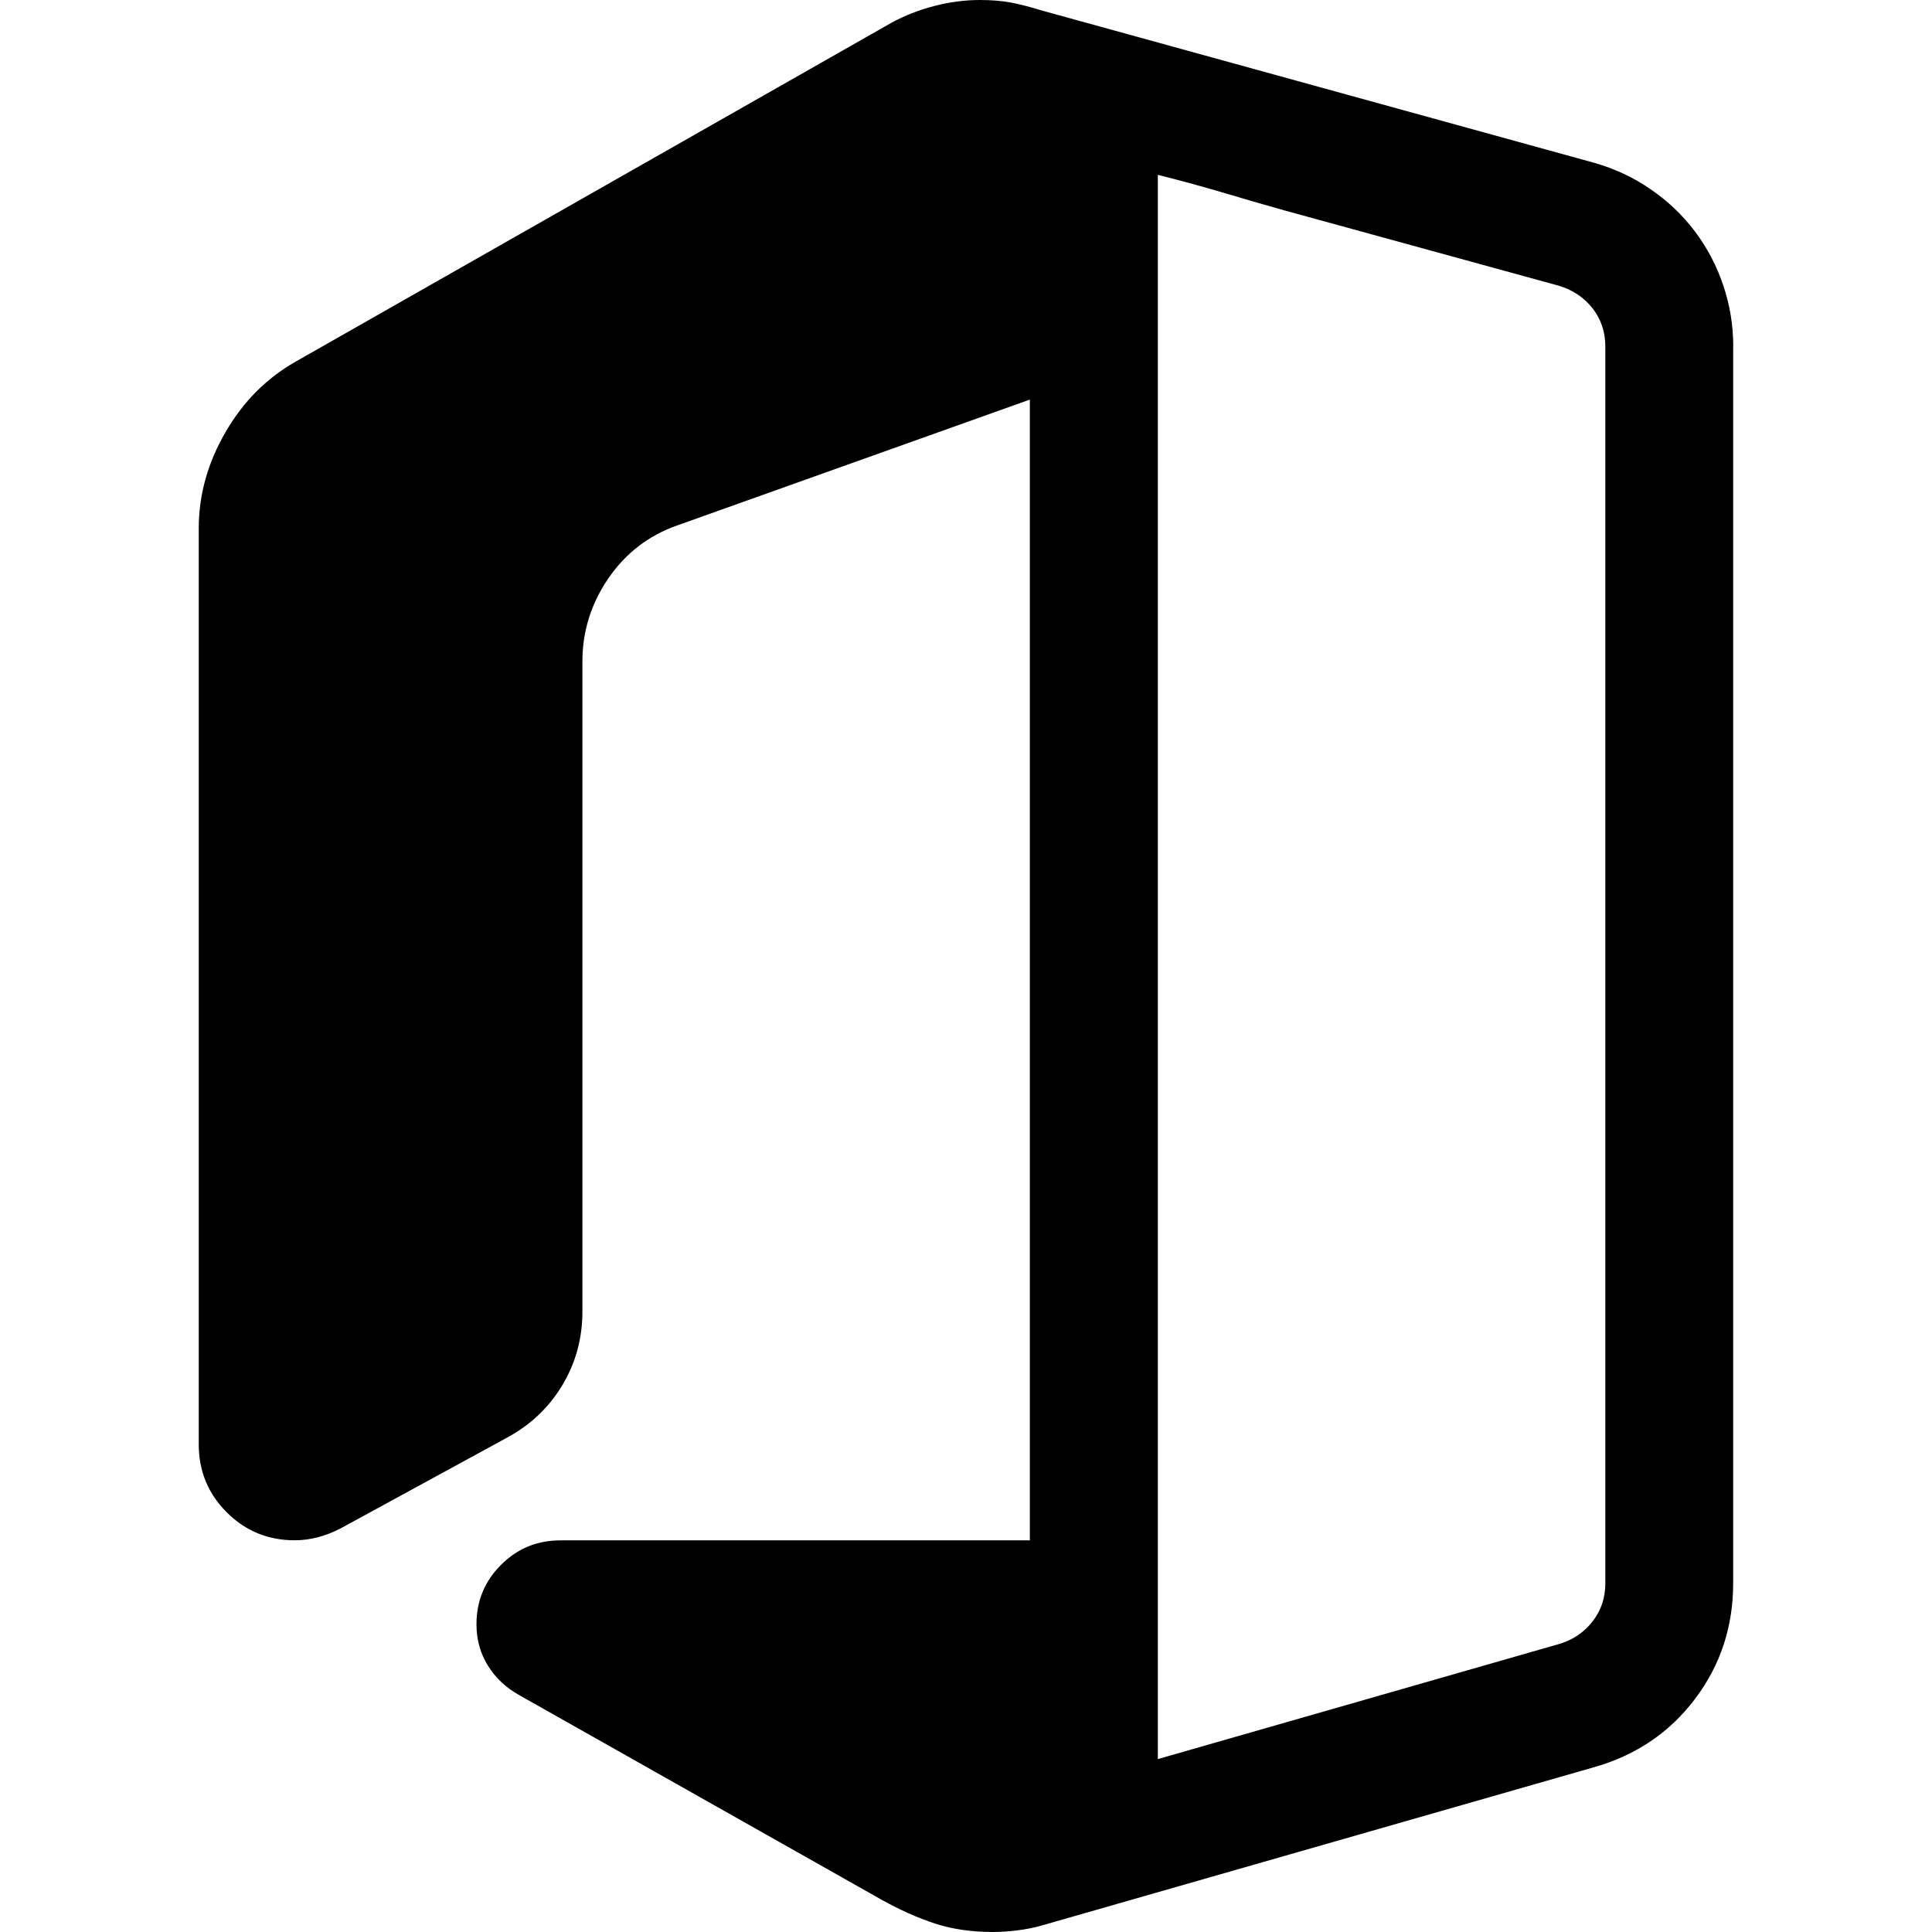
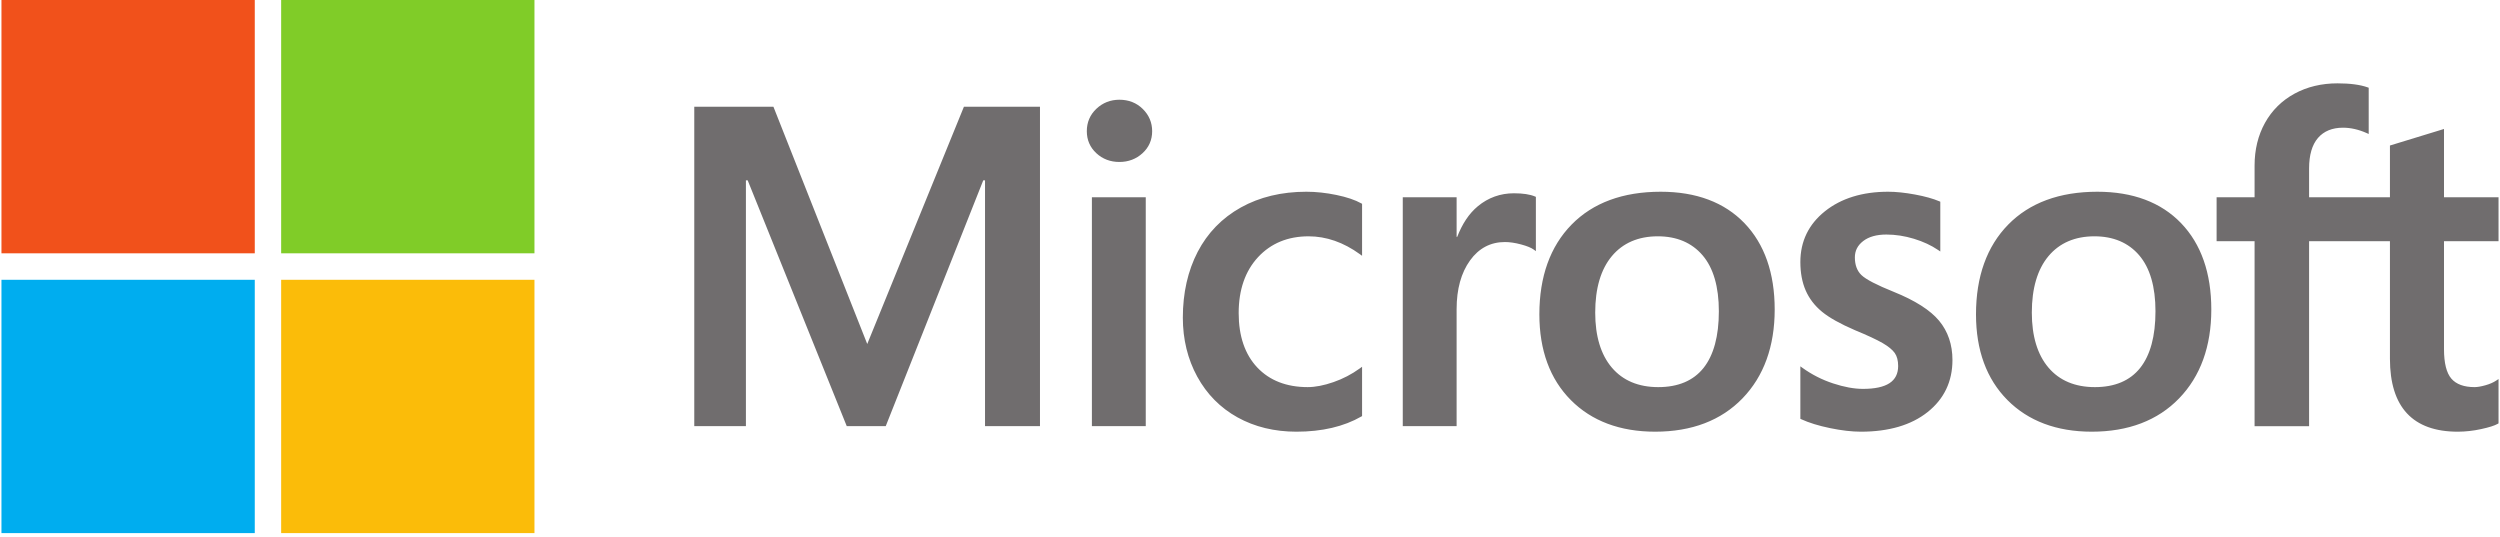
- <svg xmlns="http://www.w3.org/2000/svg" role="img" viewBox="0 0 24 24">
-   <path d="M21.53 4.306v15.363q0 .807-.472 1.433-.472.627-1.253.85l-6.888 1.974q-.136.037-.29.055-.156.019-.293.019-.396 0-.72-.105-.321-.106-.656-.292l-4.505-2.544q-.248-.137-.391-.366-.143-.23-.143-.515 0-.434.304-.738.304-.305.739-.305h5.831V4.964l-4.38 1.563q-.533.187-.856.658-.322.472-.322 1.03v8.078q0 .496-.248.912-.25.416-.683.651l-2.072 1.13q-.286.148-.571.148-.497 0-.844-.347-.348-.347-.348-.844V6.563q0-.62.33-1.19.328-.571.874-.881L11.07.285q.248-.136.534-.21.285-.075.57-.075.211 0 .38.031.166.031.364.093l6.888 1.899q.384.11.7.329.317.217.547.52.23.305.353.67.125.367.125.764zm-1.588 15.363V4.306q0-.273-.16-.478-.163-.204-.423-.28l-3.388-.93q-.397-.111-.794-.23-.397-.117-.794-.216v19.68l4.976-1.427q.26-.074.422-.28.161-.204.161-.477z" />
+ <svg xmlns="http://www.w3.org/2000/svg" width="4.66em" height="1em" viewBox="0 0 512 110">
+   <path fill="#706d6e" d="M512 49.449v-9.005h-11.182V26.446l-.376.115l-10.503 3.214l-.206.063v10.606h-16.577v-5.908c0-2.751.615-4.857 1.828-6.26c1.204-1.388 2.926-2.093 5.122-2.093c1.58 0 3.214.372 4.86 1.105l.412.184V17.99l-.194-.07c-1.535-.553-3.623-.83-6.21-.83c-3.262 0-6.225.709-8.81 2.116s-4.62 3.419-6.045 5.976c-1.42 2.554-2.14 5.503-2.14 8.767v6.496h-7.786v9.005h7.786v37.933h11.177V49.449h16.577v24.106c0 9.928 4.682 14.96 13.918 14.96a22.8 22.8 0 0 0 4.746-.528c1.66-.357 2.79-.714 3.456-1.095l.147-.087v-9.088l-.454.301c-.607.405-1.362.735-2.248.98c-.89.25-1.633.376-2.208.376c-2.164 0-3.764-.583-4.758-1.734c-1.004-1.16-1.514-3.191-1.514-6.031v-22.16zm-82.768 29.926c-4.057 0-7.255-1.346-9.51-3.995c-2.267-2.664-3.417-6.46-3.417-11.285c0-4.977 1.15-8.872 3.419-11.583c2.255-2.692 5.423-4.059 9.417-4.059c3.875 0 6.96 1.305 9.17 3.882c2.221 2.589 3.348 6.453 3.348 11.488c0 5.097-1.06 9.013-3.15 11.632c-2.075 2.6-5.196 3.92-9.277 3.92m.498-40.062c-7.74 0-13.888 2.268-18.27 6.741c-4.381 4.474-6.602 10.664-6.602 18.402c0 7.349 2.168 13.26 6.444 17.567s10.096 6.49 17.295 6.49c7.503 0 13.528-2.299 17.91-6.834c4.38-4.53 6.6-10.662 6.6-18.22c0-7.463-2.083-13.418-6.192-17.696c-4.112-4.28-9.895-6.45-17.185-6.45m-42.894 0c-5.265 0-9.62 1.347-12.947 4.002c-3.346 2.671-5.044 6.175-5.044 10.414c0 2.203.366 4.16 1.088 5.82c.725 1.666 1.848 3.132 3.34 4.363c1.48 1.221 3.765 2.5 6.794 3.8c2.545 1.048 4.444 1.935 5.65 2.633c1.179.685 2.016 1.373 2.488 2.043c.459.655.692 1.553.692 2.66c0 3.154-2.361 4.688-7.22 4.688c-1.803 0-3.859-.376-6.111-1.118a23 23 0 0 1-6.257-3.173l-.464-.332v10.76l.17.08c1.582.73 3.576 1.345 5.926 1.83c2.346.484 4.476.731 6.328.731c5.713 0 10.314-1.353 13.67-4.024c3.38-2.69 5.092-6.275 5.092-10.662c0-3.163-.922-5.877-2.74-8.065c-1.803-2.17-4.935-4.163-9.303-5.924c-3.48-1.397-5.71-2.556-6.629-3.446c-.887-.86-1.337-2.076-1.337-3.615c0-1.366.556-2.459 1.697-3.345c1.15-.89 2.75-1.343 4.756-1.343c1.863 0 3.768.294 5.663.87c1.894.577 3.556 1.35 4.945 2.294l.456.312V41.358l-.175-.075c-1.28-.55-2.97-1.02-5.02-1.4c-2.044-.378-3.897-.57-5.508-.57m-47.13 40.062c-4.056 0-7.255-1.346-9.509-3.995c-2.268-2.664-3.415-6.46-3.415-11.285c0-4.977 1.148-8.872 3.418-11.583c2.253-2.692 5.42-4.059 9.416-4.059c3.875 0 6.96 1.305 9.17 3.882c2.221 2.589 3.348 6.453 3.348 11.488c0 5.097-1.06 9.013-3.15 11.632c-2.076 2.6-5.196 3.92-9.278 3.92m.499-40.062c-7.742 0-13.89 2.268-18.27 6.741c-4.38 4.474-6.603 10.664-6.603 18.402c0 7.352 2.17 13.26 6.445 17.567s10.095 6.49 17.296 6.49c7.5 0 13.528-2.299 17.91-6.834c4.379-4.53 6.6-10.662 6.6-18.22c0-7.463-2.084-13.418-6.194-17.696c-4.113-4.28-9.895-6.45-17.184-6.45m-41.84 9.26v-8.129h-11.041v46.937h11.04V63.37c0-4.083.926-7.437 2.753-9.97c1.803-2.503 4.207-3.772 7.14-3.772c.995 0 2.111.164 3.32.489c1.197.322 2.064.672 2.575 1.04l.464.337v-11.13l-.18-.077c-1.027-.437-2.482-.657-4.322-.657c-2.775 0-5.258.891-7.384 2.646c-1.867 1.543-3.217 3.659-4.248 6.297zm-30.813-9.26c-5.065 0-9.584 1.087-13.427 3.228c-3.85 2.145-6.829 5.21-8.855 9.105c-2.017 3.887-3.041 8.427-3.041 13.49c0 4.434.993 8.504 2.955 12.09c1.964 3.593 4.744 6.404 8.262 8.354c3.514 1.947 7.575 2.934 12.07 2.934c5.247 0 9.727-1.049 13.32-3.117l.144-.084V75.198l-.463.339a20.8 20.8 0 0 1-5.402 2.812c-1.952.681-3.73 1.025-5.29 1.025c-4.333 0-7.81-1.355-10.335-4.027c-2.53-2.677-3.813-6.434-3.813-11.163c0-4.758 1.338-8.612 3.974-11.457c2.629-2.835 6.113-4.273 10.356-4.273c3.629 0 7.165 1.229 10.51 3.656l.463.336V41.788l-.149-.084c-1.26-.705-2.976-1.287-5.108-1.728c-2.122-.44-4.198-.663-6.171-.663m-32.927 1.131h-11.042v46.937h11.042zm-5.408-19.995c-1.817 0-3.402.619-4.704 1.844c-1.308 1.23-1.972 2.778-1.972 4.604c0 1.798.656 3.317 1.95 4.514c1.287 1.193 2.877 1.798 4.726 1.798c1.848 0 3.444-.605 4.746-1.796c1.31-1.199 1.975-2.718 1.975-4.516c0-1.762-.647-3.295-1.921-4.554c-1.273-1.257-2.889-1.894-4.8-1.894m-27.548 16.533V87.38h11.268V21.886h-15.595l-19.823 48.647l-19.236-48.647h-16.23v65.495h10.589V36.977h.364l20.313 50.404h7.99l19.996-50.4z" />
+   <path fill="#f1511b" d="M51.939 51.939H0V0h51.939z" />
+   <path fill="#80cc28" d="M109.287 51.939H57.348V0h51.939z" />
+   <path fill="#00adef" d="M51.938 109.307H0V57.368h51.938z" />
+   <path fill="#fbbc09" d="M109.287 109.307H57.348V57.368h51.939z" />
</svg>
